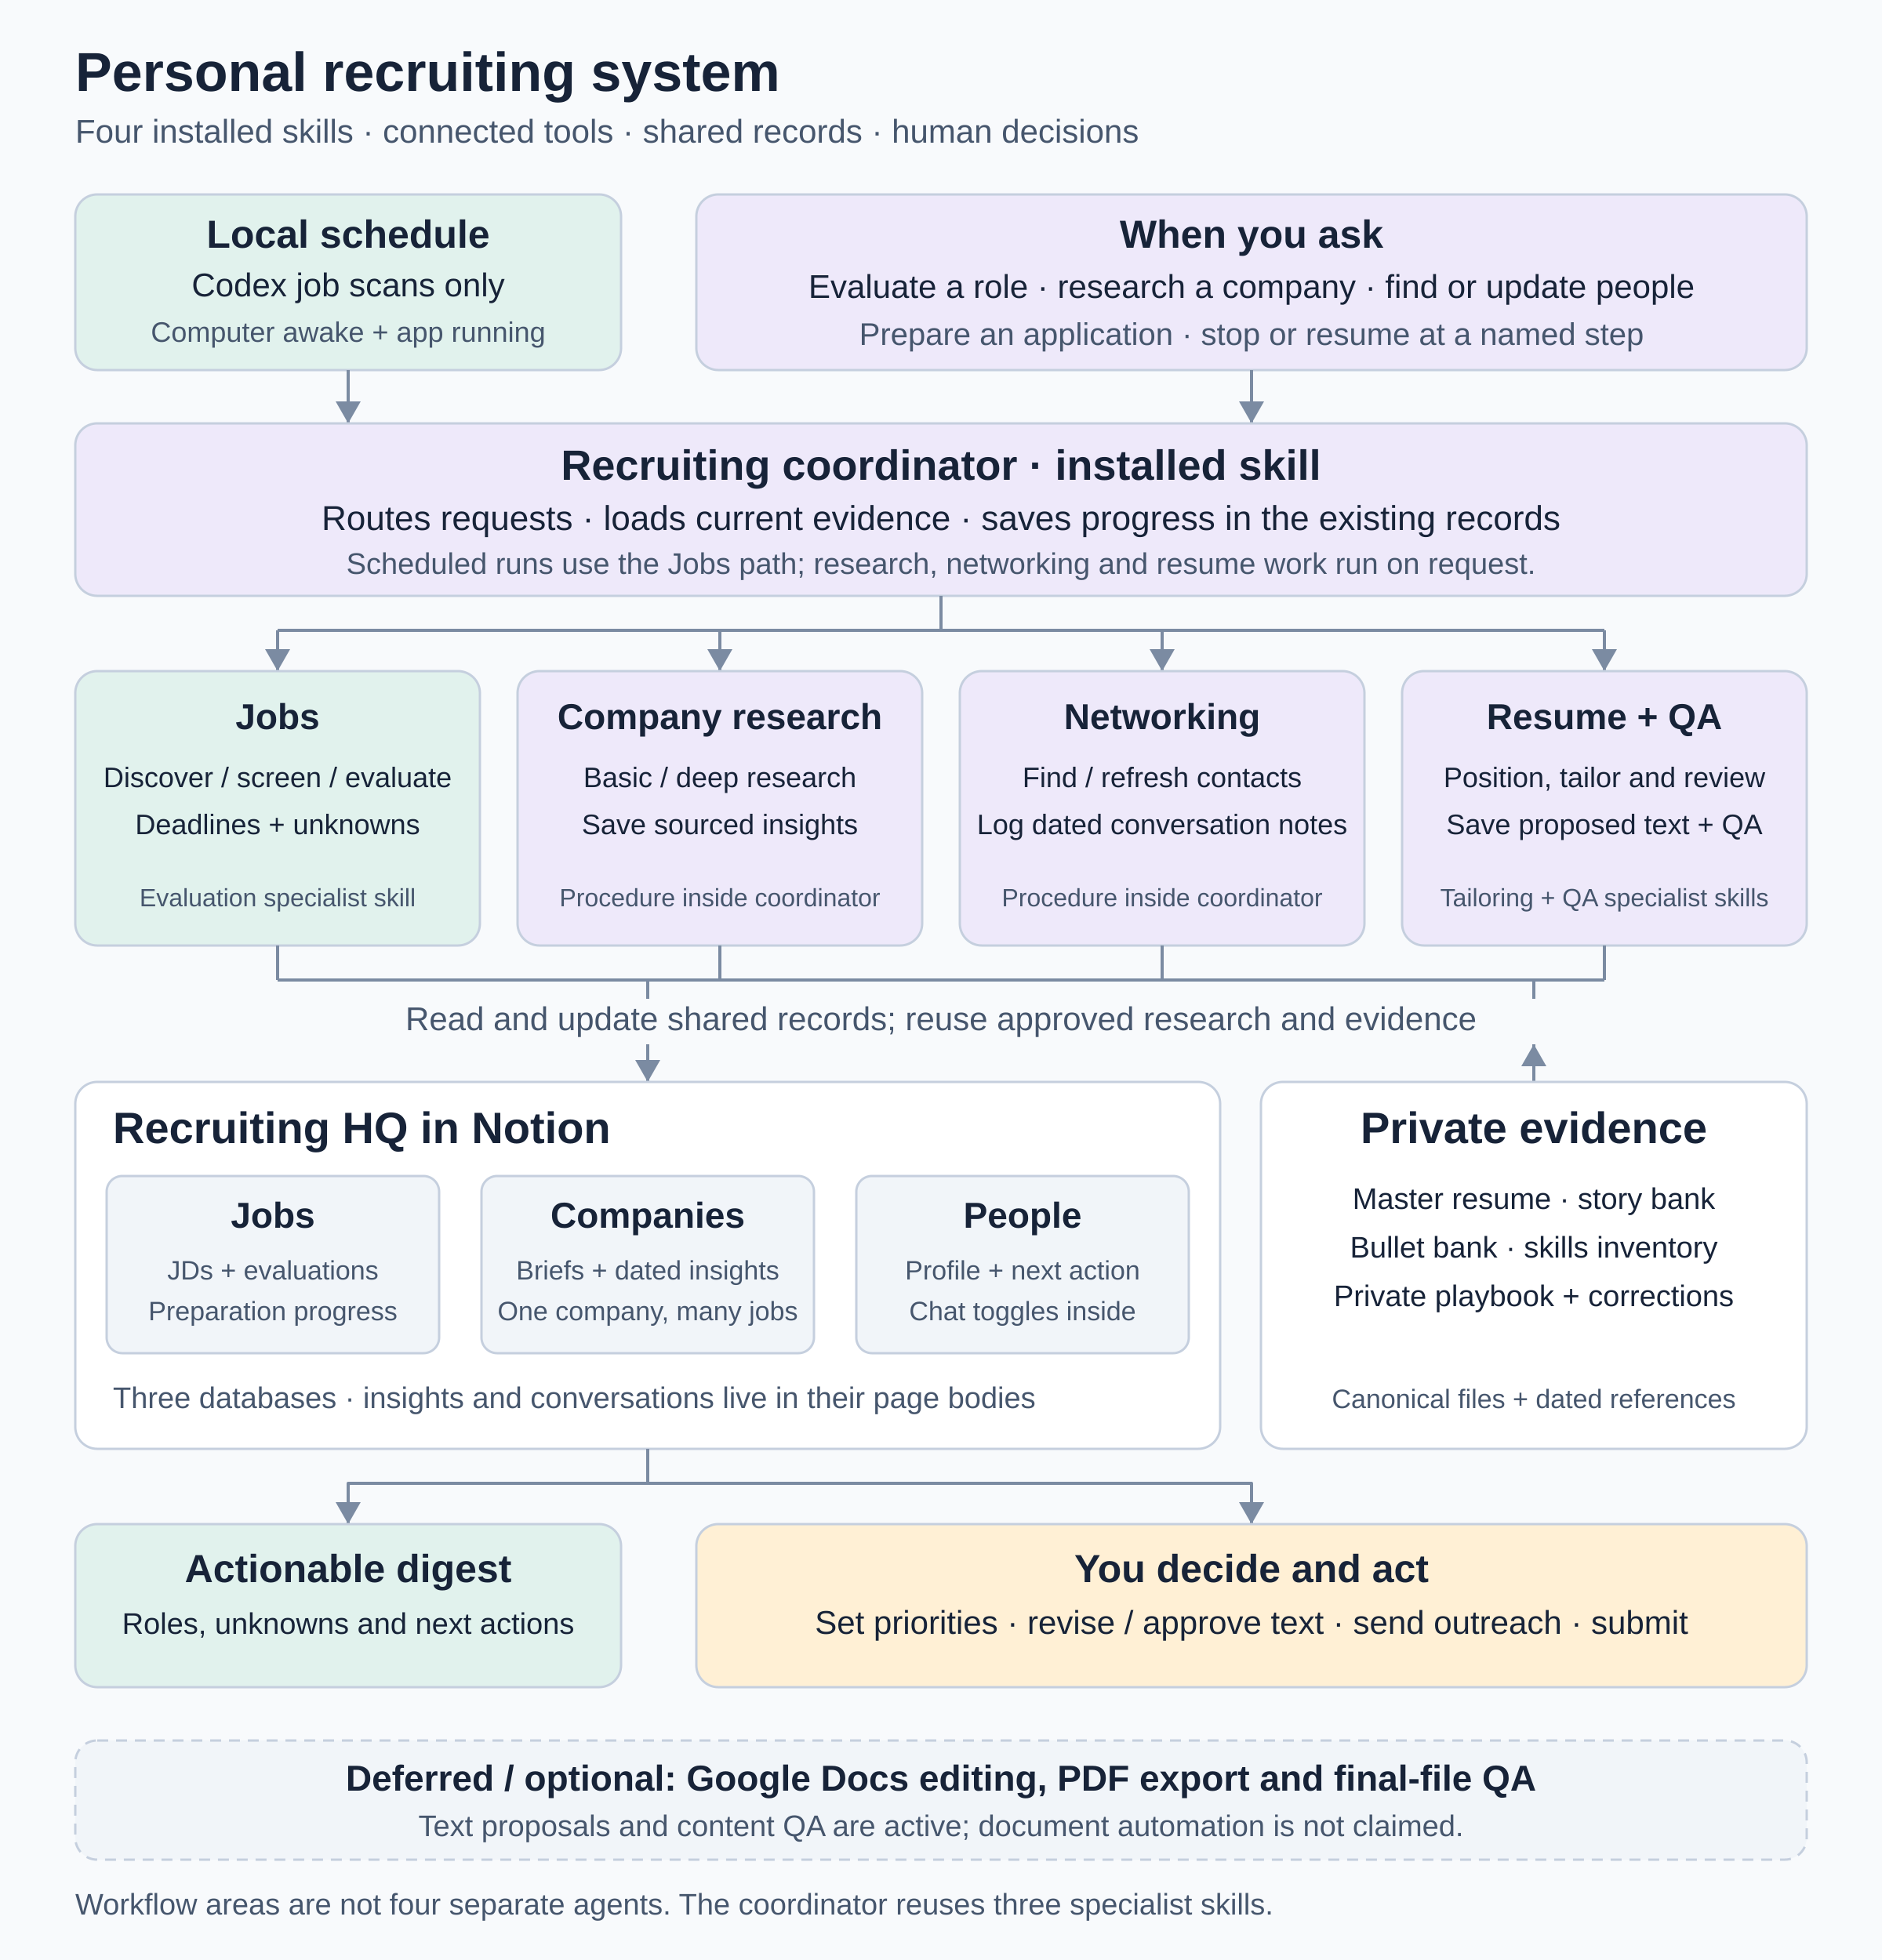
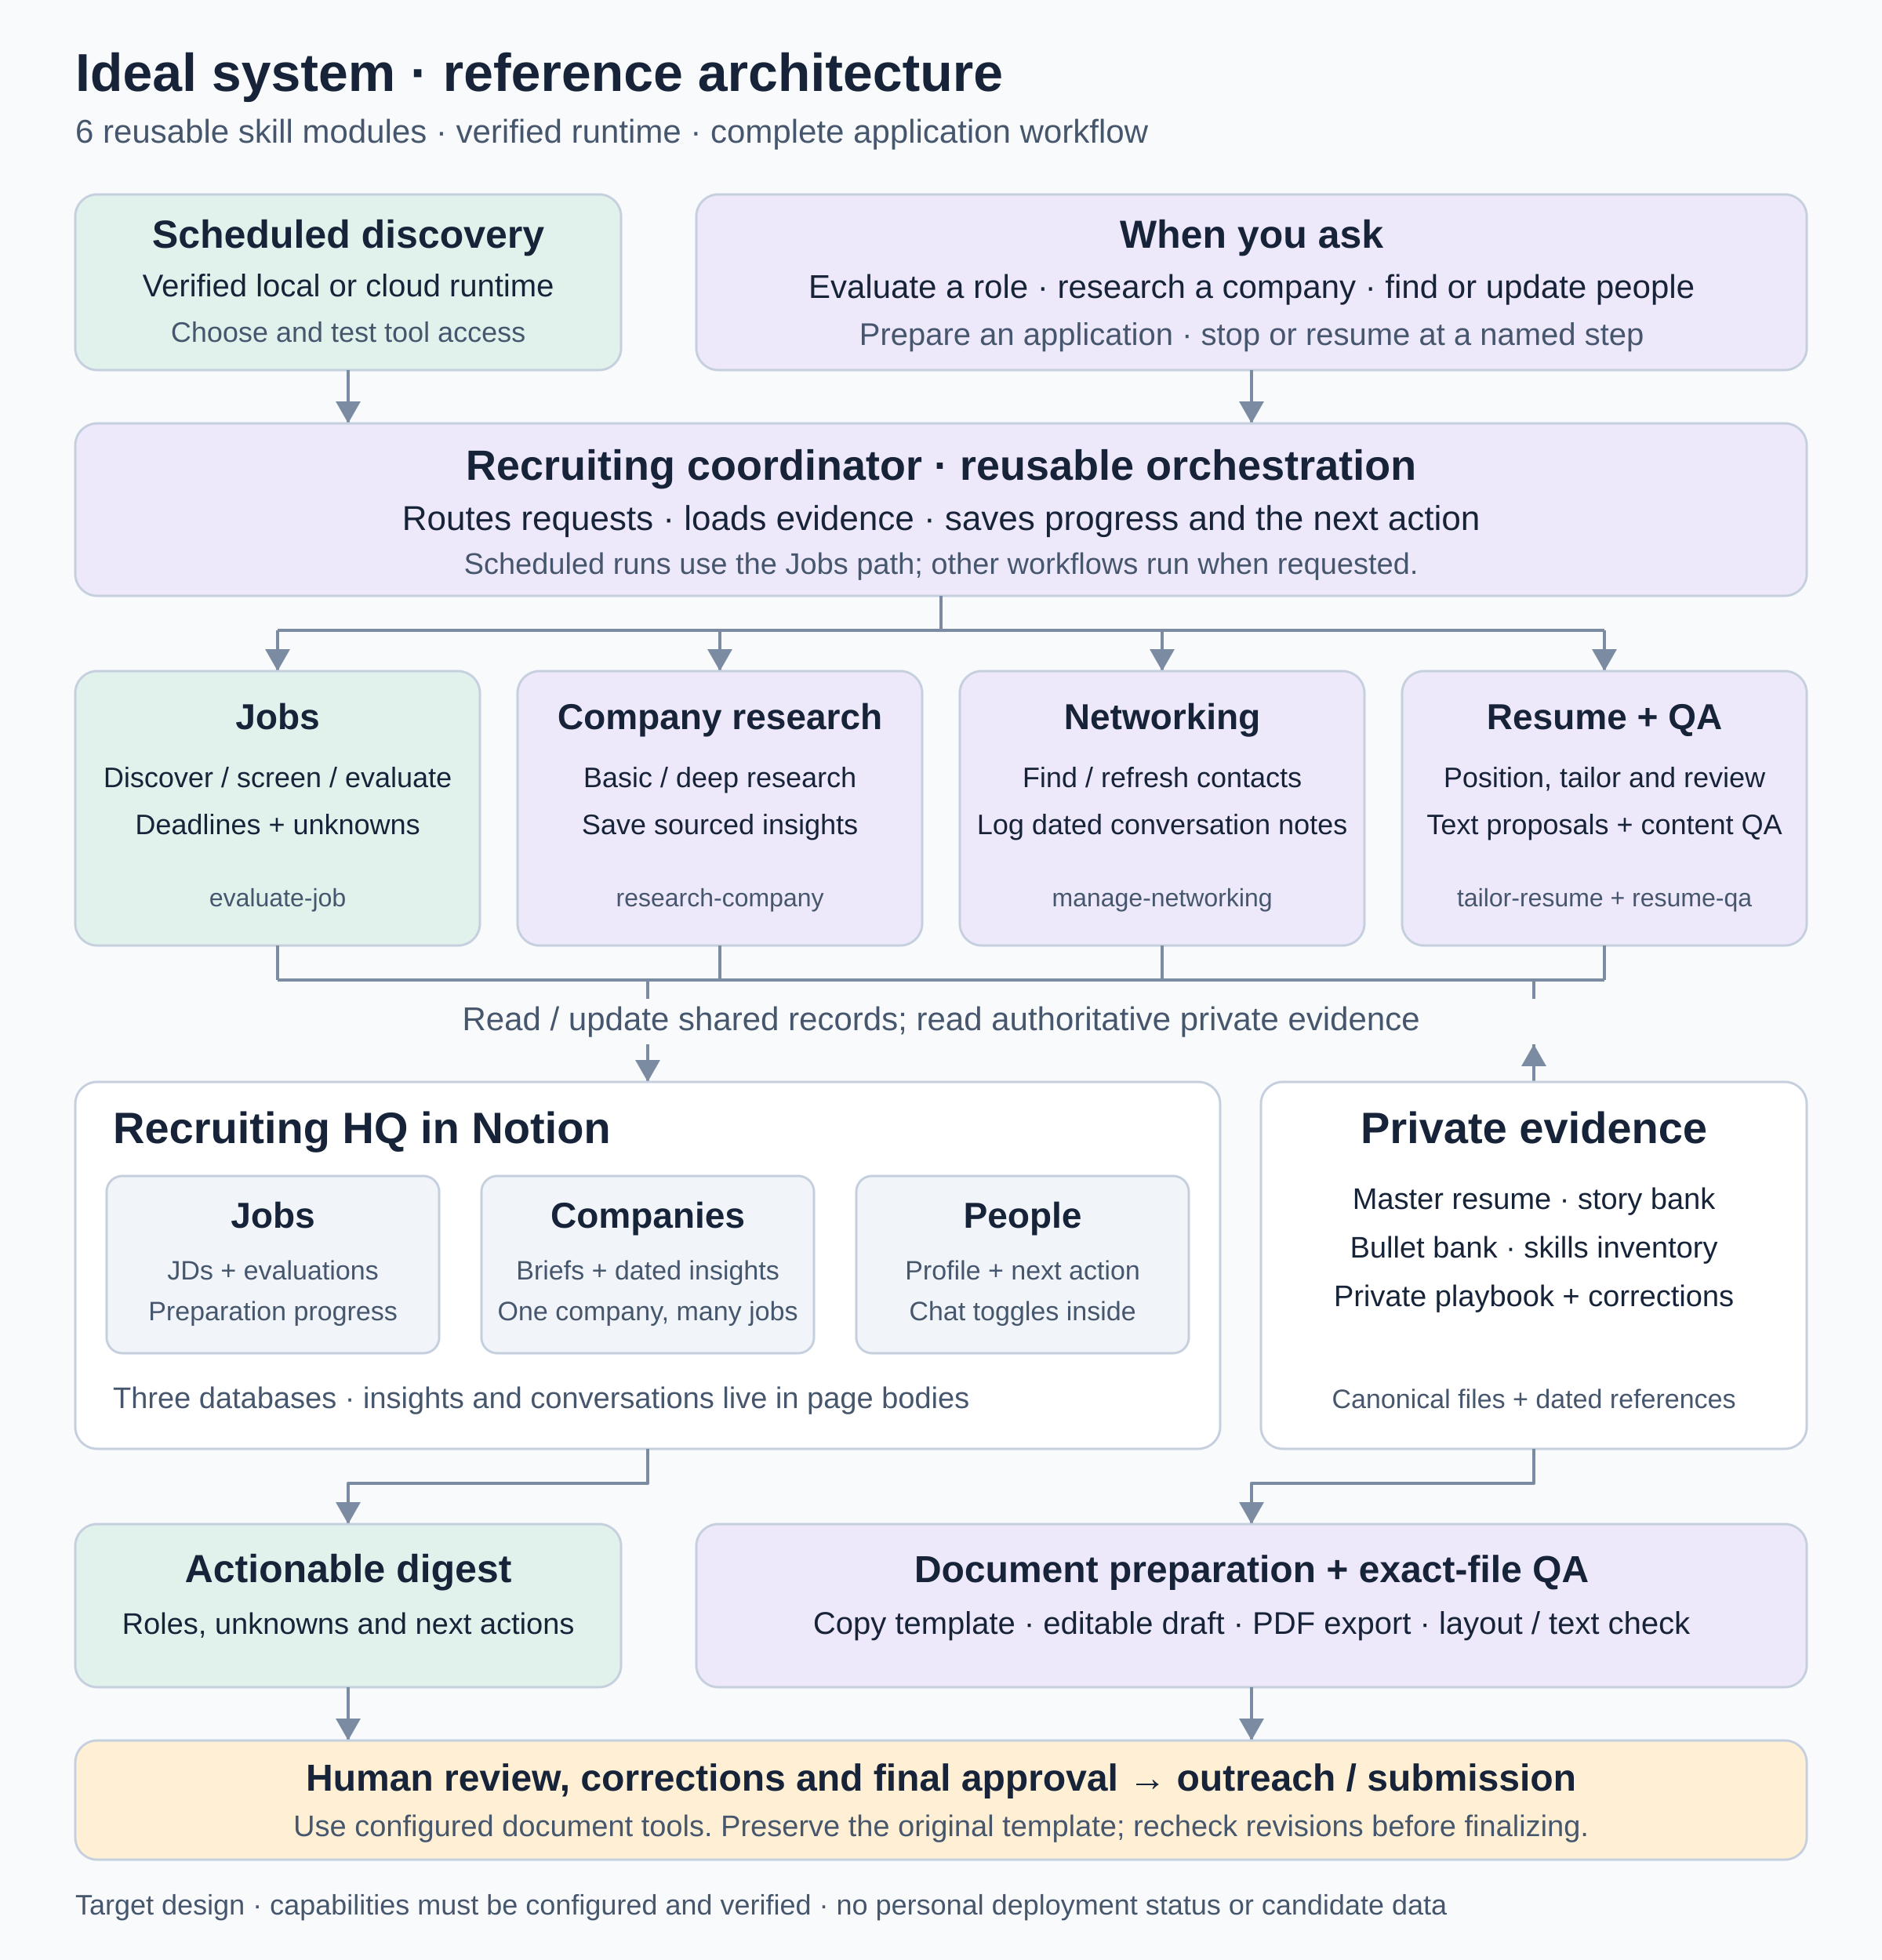
<svg xmlns="http://www.w3.org/2000/svg" width="1200" height="1250" viewBox="0 0 1200 1250" role="img" aria-labelledby="title desc">
  <defs>
    <marker id="arrow" markerWidth="8" markerHeight="8" refX="7" refY="4" orient="auto-start-reverse">
      <path d="M0 0L7 4L0 8" fill="#7b8ba2" />
    </marker>
  </defs>
  <rect x="0" y="0" width="1200" height="1250" rx="0" fill="#f8fafc" stroke="#f8fafc" stroke-width="1.5" />
-   <text x="48" y="58" fill="#172338" font-family="Arial, Helvetica, sans-serif" font-size="35" font-weight="600" text-anchor="start">Personal recruiting system</text>
-   <text x="48" y="91" fill="#46566d" font-family="Arial, Helvetica, sans-serif" font-size="21" font-weight="400" text-anchor="start">Four installed skills · connected tools · shared records · human decisions</text>
+   <text x="48" y="58" fill="#172338" font-family="Arial, Helvetica, sans-serif" font-size="34" font-weight="600" text-anchor="start">Ideal system · reference architecture</text>
+   <text x="48" y="91" fill="#46566d" font-family="Arial, Helvetica, sans-serif" font-size="21" font-weight="400" text-anchor="start">6 reusable skill modules · verified runtime · complete application workflow</text>
  <rect x="48" y="124" width="348" height="112" rx="14" fill="#e1f2ed" stroke="#c5cfde" stroke-width="1.5" />
-   <text x="222" y="158" fill="#172338" font-family="Arial, Helvetica, sans-serif" font-size="25" font-weight="600" text-anchor="middle">Local schedule</text>
-   <text x="222" y="189" fill="#172338" font-family="Arial, Helvetica, sans-serif" font-size="21" font-weight="400" text-anchor="middle">Codex job scans only</text>
-   <text x="222" y="218" fill="#46566d" font-family="Arial, Helvetica, sans-serif" font-size="18" font-weight="400" text-anchor="middle">Computer awake + app running</text>
+   <text x="222" y="158" fill="#172338" font-family="Arial, Helvetica, sans-serif" font-size="25" font-weight="600" text-anchor="middle">Scheduled discovery</text>
+   <text x="222" y="189" fill="#172338" font-family="Arial, Helvetica, sans-serif" font-size="20" font-weight="400" text-anchor="middle">Verified local or cloud runtime</text>
+   <text x="222" y="218" fill="#46566d" font-family="Arial, Helvetica, sans-serif" font-size="18" font-weight="400" text-anchor="middle">Choose and test tool access</text>
  <rect x="444" y="124" width="708" height="112" rx="14" fill="#eee9fa" stroke="#c5cfde" stroke-width="1.5" />
  <text x="798" y="158" fill="#172338" font-family="Arial, Helvetica, sans-serif" font-size="25" font-weight="600" text-anchor="middle">When you ask</text>
  <text x="798" y="190" fill="#172338" font-family="Arial, Helvetica, sans-serif" font-size="21" font-weight="400" text-anchor="middle">Evaluate a role · research a company · find or update people</text>
  <text x="798" y="220" fill="#46566d" font-family="Arial, Helvetica, sans-serif" font-size="20" font-weight="400" text-anchor="middle">Prepare an application · stop or resume at a named step</text>
  <path d="M222 236 L222 270" fill="none" stroke="#7b8ba2" stroke-width="2" stroke-linejoin="round" marker-end="url(#arrow)" />
  <path d="M798 236 L798 270" fill="none" stroke="#7b8ba2" stroke-width="2" stroke-linejoin="round" marker-end="url(#arrow)" />
  <rect x="48" y="270" width="1104" height="110" rx="14" fill="#eee9fa" stroke="#c5cfde" stroke-width="1.5" />
-   <text x="600" y="306" fill="#172338" font-family="Arial, Helvetica, sans-serif" font-size="27" font-weight="600" text-anchor="middle">Recruiting coordinator · installed skill</text>
-   <text x="600" y="338" fill="#172338" font-family="Arial, Helvetica, sans-serif" font-size="22" font-weight="400" text-anchor="middle">Routes requests · loads current evidence · saves progress in the existing records</text>
-   <text x="600" y="366" fill="#46566d" font-family="Arial, Helvetica, sans-serif" font-size="19" font-weight="400" text-anchor="middle">Scheduled runs use the Jobs path; research, networking and resume work run on request.</text>
+   <text x="600" y="306" fill="#172338" font-family="Arial, Helvetica, sans-serif" font-size="27" font-weight="600" text-anchor="middle">Recruiting coordinator · reusable orchestration</text>
+   <text x="600" y="338" fill="#172338" font-family="Arial, Helvetica, sans-serif" font-size="22" font-weight="400" text-anchor="middle">Routes requests · loads evidence · saves progress and the next action</text>
+   <text x="600" y="366" fill="#46566d" font-family="Arial, Helvetica, sans-serif" font-size="19" font-weight="400" text-anchor="middle">Scheduled runs use the Jobs path; other workflows run when requested.</text>
  <path d="M600 380 L600 402" fill="none" stroke="#7b8ba2" stroke-width="2" stroke-linejoin="round" />
  <path d="M177 402 L1023 402" fill="none" stroke="#7b8ba2" stroke-width="2" stroke-linejoin="round" />
  <path d="M177 402 L177 428" fill="none" stroke="#7b8ba2" stroke-width="2" stroke-linejoin="round" marker-end="url(#arrow)" />
  <path d="M459 402 L459 428" fill="none" stroke="#7b8ba2" stroke-width="2" stroke-linejoin="round" marker-end="url(#arrow)" />
  <path d="M741 402 L741 428" fill="none" stroke="#7b8ba2" stroke-width="2" stroke-linejoin="round" marker-end="url(#arrow)" />
  <path d="M1023 402 L1023 428" fill="none" stroke="#7b8ba2" stroke-width="2" stroke-linejoin="round" marker-end="url(#arrow)" />
  <rect x="48" y="428" width="258" height="175" rx="14" fill="#e1f2ed" stroke="#c5cfde" stroke-width="1.5" />
  <text x="177" y="465" fill="#172338" font-family="Arial, Helvetica, sans-serif" font-size="23" font-weight="600" text-anchor="middle">Jobs</text>
  <text x="177" y="502" fill="#172338" font-family="Arial, Helvetica, sans-serif" font-size="18" font-weight="400" text-anchor="middle">Discover / screen / evaluate</text>
  <text x="177" y="532" fill="#172338" font-family="Arial, Helvetica, sans-serif" font-size="18" font-weight="400" text-anchor="middle">Deadlines + unknowns</text>
-   <text x="177" y="578" fill="#46566d" font-family="Arial, Helvetica, sans-serif" font-size="16" font-weight="400" text-anchor="middle">Evaluation specialist skill</text>
+   <text x="177" y="578" fill="#46566d" font-family="Arial, Helvetica, sans-serif" font-size="16" font-weight="400" text-anchor="middle">evaluate-job</text>
  <path d="M177 603 L177 625" fill="none" stroke="#7b8ba2" stroke-width="2" stroke-linejoin="round" />
  <rect x="330" y="428" width="258" height="175" rx="14" fill="#eee9fa" stroke="#c5cfde" stroke-width="1.5" />
  <text x="459" y="465" fill="#172338" font-family="Arial, Helvetica, sans-serif" font-size="23" font-weight="600" text-anchor="middle">Company research</text>
  <text x="459" y="502" fill="#172338" font-family="Arial, Helvetica, sans-serif" font-size="18" font-weight="400" text-anchor="middle">Basic / deep research</text>
  <text x="459" y="532" fill="#172338" font-family="Arial, Helvetica, sans-serif" font-size="18" font-weight="400" text-anchor="middle">Save sourced insights</text>
-   <text x="459" y="578" fill="#46566d" font-family="Arial, Helvetica, sans-serif" font-size="16" font-weight="400" text-anchor="middle">Procedure inside coordinator</text>
+   <text x="459" y="578" fill="#46566d" font-family="Arial, Helvetica, sans-serif" font-size="16" font-weight="400" text-anchor="middle">research-company</text>
  <path d="M459 603 L459 625" fill="none" stroke="#7b8ba2" stroke-width="2" stroke-linejoin="round" />
  <rect x="612" y="428" width="258" height="175" rx="14" fill="#eee9fa" stroke="#c5cfde" stroke-width="1.5" />
  <text x="741" y="465" fill="#172338" font-family="Arial, Helvetica, sans-serif" font-size="23" font-weight="600" text-anchor="middle">Networking</text>
  <text x="741" y="502" fill="#172338" font-family="Arial, Helvetica, sans-serif" font-size="18" font-weight="400" text-anchor="middle">Find / refresh contacts</text>
  <text x="741" y="532" fill="#172338" font-family="Arial, Helvetica, sans-serif" font-size="18" font-weight="400" text-anchor="middle">Log dated conversation notes</text>
-   <text x="741" y="578" fill="#46566d" font-family="Arial, Helvetica, sans-serif" font-size="16" font-weight="400" text-anchor="middle">Procedure inside coordinator</text>
+   <text x="741" y="578" fill="#46566d" font-family="Arial, Helvetica, sans-serif" font-size="16" font-weight="400" text-anchor="middle">manage-networking</text>
  <path d="M741 603 L741 625" fill="none" stroke="#7b8ba2" stroke-width="2" stroke-linejoin="round" />
  <rect x="894" y="428" width="258" height="175" rx="14" fill="#eee9fa" stroke="#c5cfde" stroke-width="1.5" />
  <text x="1023" y="465" fill="#172338" font-family="Arial, Helvetica, sans-serif" font-size="23" font-weight="600" text-anchor="middle">Resume + QA</text>
  <text x="1023" y="502" fill="#172338" font-family="Arial, Helvetica, sans-serif" font-size="18" font-weight="400" text-anchor="middle">Position, tailor and review</text>
-   <text x="1023" y="532" fill="#172338" font-family="Arial, Helvetica, sans-serif" font-size="18" font-weight="400" text-anchor="middle">Save proposed text + QA</text>
-   <text x="1023" y="578" fill="#46566d" font-family="Arial, Helvetica, sans-serif" font-size="16" font-weight="400" text-anchor="middle">Tailoring + QA specialist skills</text>
+   <text x="1023" y="532" fill="#172338" font-family="Arial, Helvetica, sans-serif" font-size="18" font-weight="400" text-anchor="middle">Text proposals + content QA</text>
+   <text x="1023" y="578" fill="#46566d" font-family="Arial, Helvetica, sans-serif" font-size="16" font-weight="400" text-anchor="middle">tailor-resume + resume-qa</text>
  <path d="M1023 603 L1023 625" fill="none" stroke="#7b8ba2" stroke-width="2" stroke-linejoin="round" />
  <path d="M177 625 L1023 625" fill="none" stroke="#7b8ba2" stroke-width="2" stroke-linejoin="round" />
-   <text x="600" y="657" fill="#46566d" font-family="Arial, Helvetica, sans-serif" font-size="21" font-weight="400" text-anchor="middle">Read and update shared records; reuse approved research and evidence</text>
+   <text x="600" y="657" fill="#46566d" font-family="Arial, Helvetica, sans-serif" font-size="21" font-weight="400" text-anchor="middle">Read / update shared records; read authoritative private evidence</text>
  <path d="M413 625 L413 637" fill="none" stroke="#7b8ba2" stroke-width="2" stroke-linejoin="round" />
  <path d="M413 666 L413 690" fill="none" stroke="#7b8ba2" stroke-width="2" stroke-linejoin="round" marker-end="url(#arrow)" />
  <path d="M978 625 L978 637" fill="none" stroke="#7b8ba2" stroke-width="2" stroke-linejoin="round" />
  <path d="M978 690 L978 666" fill="none" stroke="#7b8ba2" stroke-width="2" stroke-linejoin="round" marker-end="url(#arrow)" />
  <rect x="48" y="690" width="730" height="234" rx="14" fill="#ffffff" stroke="#c5cfde" stroke-width="1.5" />
  <text x="72" y="729" fill="#172338" font-family="Arial, Helvetica, sans-serif" font-size="28" font-weight="600" text-anchor="start">Recruiting HQ in Notion</text>
  <rect x="68" y="750" width="212" height="113" rx="10" fill="#f1f5f9" stroke="#c5cfde" stroke-width="1.5" />
  <text x="174" y="783" fill="#172338" font-family="Arial, Helvetica, sans-serif" font-size="23" font-weight="600" text-anchor="middle">Jobs</text>
  <text x="174" y="816" fill="#46566d" font-family="Arial, Helvetica, sans-serif" font-size="17" font-weight="400" text-anchor="middle">JDs + evaluations</text>
  <text x="174" y="842" fill="#46566d" font-family="Arial, Helvetica, sans-serif" font-size="17" font-weight="400" text-anchor="middle">Preparation progress</text>
  <rect x="307" y="750" width="212" height="113" rx="10" fill="#f1f5f9" stroke="#c5cfde" stroke-width="1.5" />
  <text x="413" y="783" fill="#172338" font-family="Arial, Helvetica, sans-serif" font-size="23" font-weight="600" text-anchor="middle">Companies</text>
  <text x="413" y="816" fill="#46566d" font-family="Arial, Helvetica, sans-serif" font-size="17" font-weight="400" text-anchor="middle">Briefs + dated insights</text>
  <text x="413" y="842" fill="#46566d" font-family="Arial, Helvetica, sans-serif" font-size="17" font-weight="400" text-anchor="middle">One company, many jobs</text>
  <rect x="546" y="750" width="212" height="113" rx="10" fill="#f1f5f9" stroke="#c5cfde" stroke-width="1.5" />
  <text x="652" y="783" fill="#172338" font-family="Arial, Helvetica, sans-serif" font-size="23" font-weight="600" text-anchor="middle">People</text>
  <text x="652" y="816" fill="#46566d" font-family="Arial, Helvetica, sans-serif" font-size="17" font-weight="400" text-anchor="middle">Profile + next action</text>
  <text x="652" y="842" fill="#46566d" font-family="Arial, Helvetica, sans-serif" font-size="17" font-weight="400" text-anchor="middle">Chat toggles inside</text>
-   <text x="72" y="898" fill="#46566d" font-family="Arial, Helvetica, sans-serif" font-size="19" font-weight="400" text-anchor="start">Three databases · insights and conversations live in their page bodies</text>
+   <text x="72" y="898" fill="#46566d" font-family="Arial, Helvetica, sans-serif" font-size="19" font-weight="400" text-anchor="start">Three databases · insights and conversations live in page bodies</text>
  <rect x="804" y="690" width="348" height="234" rx="14" fill="#ffffff" stroke="#c5cfde" stroke-width="1.5" />
  <text x="978" y="729" fill="#172338" font-family="Arial, Helvetica, sans-serif" font-size="28" font-weight="600" text-anchor="middle">Private evidence</text>
  <text x="978" y="771" fill="#172338" font-family="Arial, Helvetica, sans-serif" font-size="19" font-weight="400" text-anchor="middle">Master resume · story bank</text>
  <text x="978" y="802" fill="#172338" font-family="Arial, Helvetica, sans-serif" font-size="19" font-weight="400" text-anchor="middle">Bullet bank · skills inventory</text>
  <text x="978" y="833" fill="#172338" font-family="Arial, Helvetica, sans-serif" font-size="19" font-weight="400" text-anchor="middle">Private playbook + corrections</text>
  <text x="978" y="898" fill="#46566d" font-family="Arial, Helvetica, sans-serif" font-size="17" font-weight="400" text-anchor="middle">Canonical files + dated references</text>
  <path d="M413 924 L413 946 L222 946 L222 972" fill="none" stroke="#7b8ba2" stroke-width="2" stroke-linejoin="round" marker-end="url(#arrow)" />
-   <path d="M413 946 L798 946 L798 972" fill="none" stroke="#7b8ba2" stroke-width="2" stroke-linejoin="round" marker-end="url(#arrow)" />
  <rect x="48" y="972" width="348" height="104" rx="14" fill="#e1f2ed" stroke="#c5cfde" stroke-width="1.5" />
  <text x="222" y="1009" fill="#172338" font-family="Arial, Helvetica, sans-serif" font-size="25" font-weight="600" text-anchor="middle">Actionable digest</text>
  <text x="222" y="1042" fill="#172338" font-family="Arial, Helvetica, sans-serif" font-size="19" font-weight="400" text-anchor="middle">Roles, unknowns and next actions</text>
-   <rect x="444" y="972" width="708" height="104" rx="14" fill="#fff0d5" stroke="#c5cfde" stroke-width="1.5" />
-   <text x="798" y="1009" fill="#172338" font-family="Arial, Helvetica, sans-serif" font-size="25" font-weight="600" text-anchor="middle">You decide and act</text>
-   <text x="798" y="1042" fill="#172338" font-family="Arial, Helvetica, sans-serif" font-size="21" font-weight="400" text-anchor="middle">Set priorities · revise / approve text · send outreach · submit</text>
-   <rect x="48" y="1110" width="1104" height="76" rx="14" fill="#f1f5f9" stroke="#c5cfde" stroke-width="1.5" stroke-dasharray="7 5" />
-   <text x="600" y="1142" fill="#172338" font-family="Arial, Helvetica, sans-serif" font-size="23" font-weight="600" text-anchor="middle">Deferred / optional: Google Docs editing, PDF export and final-file QA</text>
-   <text x="600" y="1171" fill="#46566d" font-family="Arial, Helvetica, sans-serif" font-size="19" font-weight="400" text-anchor="middle">Text proposals and content QA are active; document automation is not claimed.</text>
-   <text x="48" y="1221" fill="#46566d" font-family="Arial, Helvetica, sans-serif" font-size="19" font-weight="400" text-anchor="start">Workflow areas are not four separate agents. The coordinator reuses three specialist skills.</text>
+   <path d="M978 924 L978 946 L798 946 L798 972" fill="none" stroke="#7b8ba2" stroke-width="2" stroke-linejoin="round" marker-end="url(#arrow)" />
+   <rect x="444" y="972" width="708" height="104" rx="14" fill="#eee9fa" stroke="#c5cfde" stroke-width="1.5" />
+   <text x="798" y="1009" fill="#172338" font-family="Arial, Helvetica, sans-serif" font-size="24" font-weight="600" text-anchor="middle">Document preparation + exact-file QA</text>
+   <text x="798" y="1042" fill="#172338" font-family="Arial, Helvetica, sans-serif" font-size="20" font-weight="400" text-anchor="middle">Copy template · editable draft · PDF export · layout / text check</text>
+   <path d="M222 1076 L222 1110" fill="none" stroke="#7b8ba2" stroke-width="2" stroke-linejoin="round" marker-end="url(#arrow)" />
+   <path d="M798 1076 L798 1110" fill="none" stroke="#7b8ba2" stroke-width="2" stroke-linejoin="round" marker-end="url(#arrow)" />
+   <rect x="48" y="1110" width="1104" height="76" rx="14" fill="#fff0d5" stroke="#c5cfde" stroke-width="1.5" />
+   <text x="600" y="1142" fill="#172338" font-family="Arial, Helvetica, sans-serif" font-size="24" font-weight="600" text-anchor="middle">Human review, corrections and final approval → outreach / submission</text>
+   <text x="600" y="1171" fill="#46566d" font-family="Arial, Helvetica, sans-serif" font-size="19" font-weight="400" text-anchor="middle">Use configured document tools. Preserve the original template; recheck revisions before finalizing.</text>
+   <text x="48" y="1221" fill="#46566d" font-family="Arial, Helvetica, sans-serif" font-size="18" font-weight="400" text-anchor="start">Target design · capabilities must be configured and verified · no personal deployment status or candidate data</text>
</svg>
